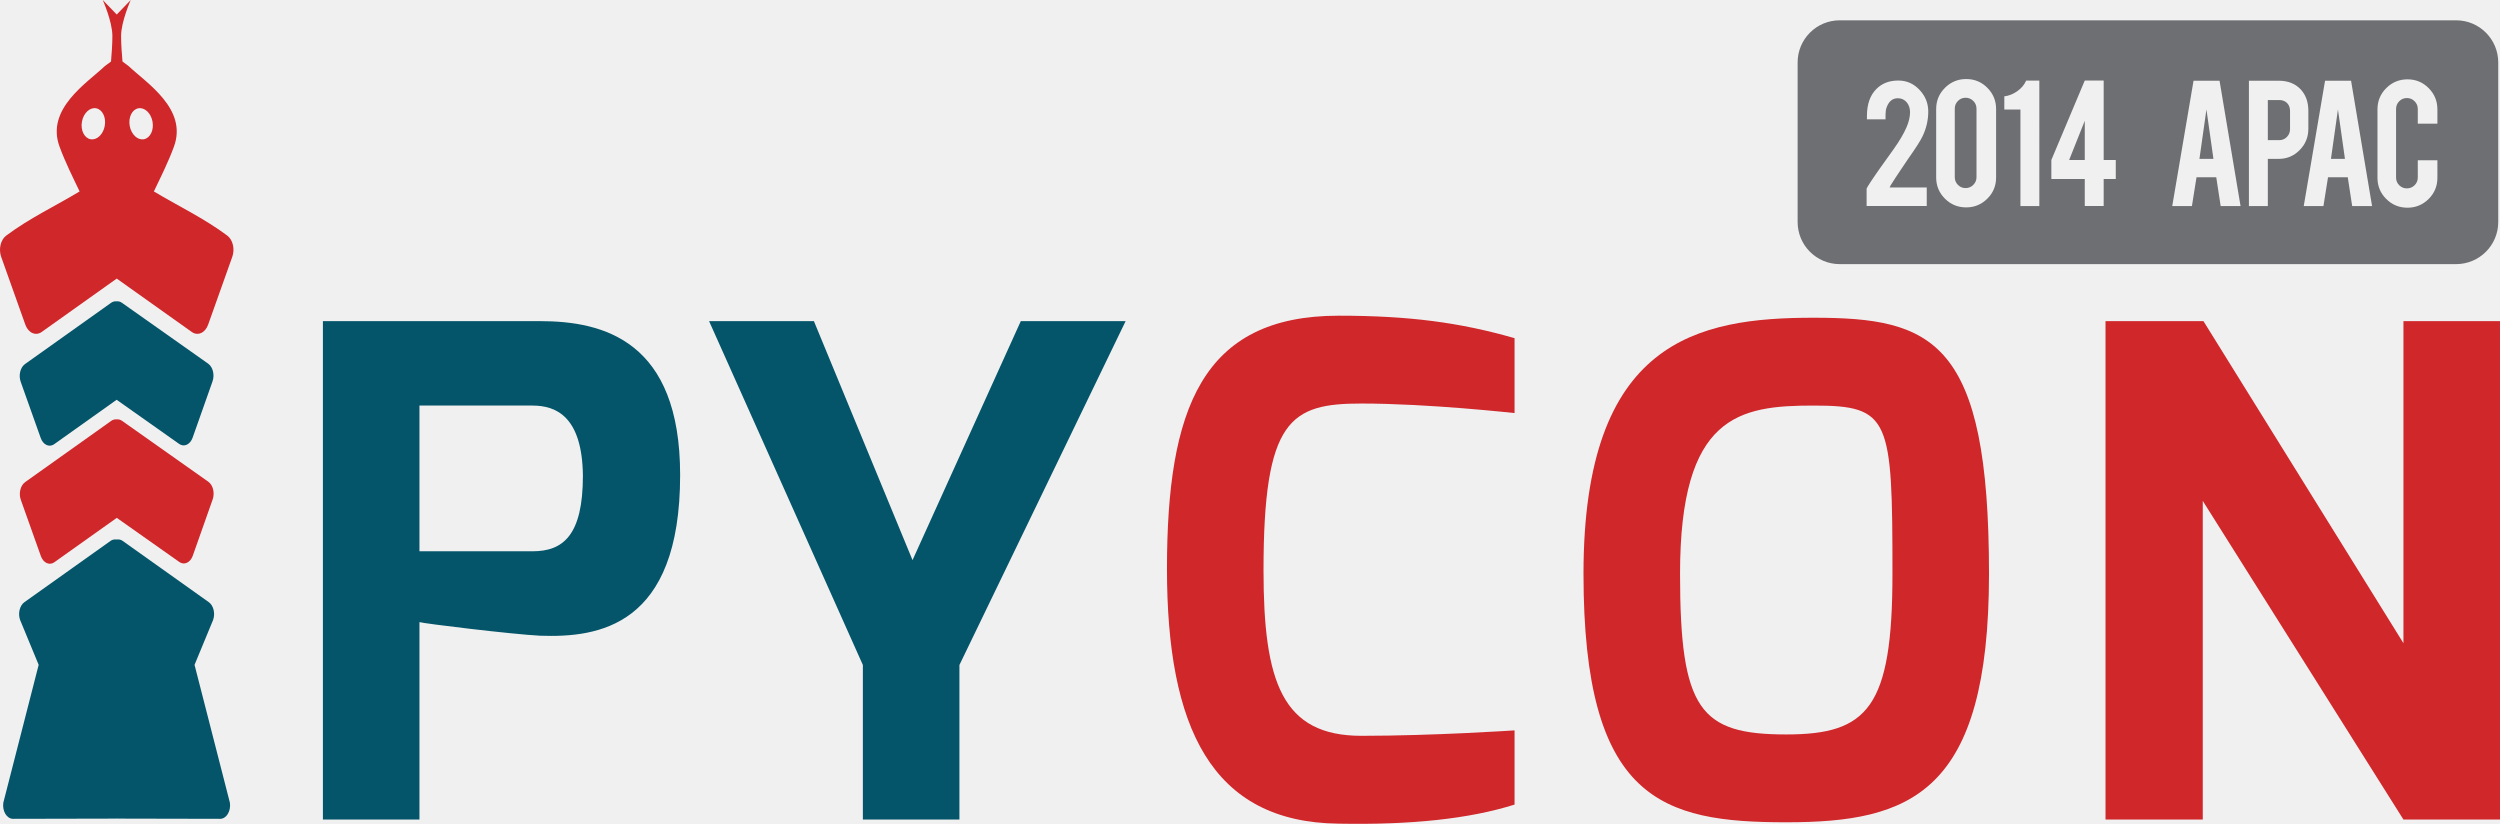
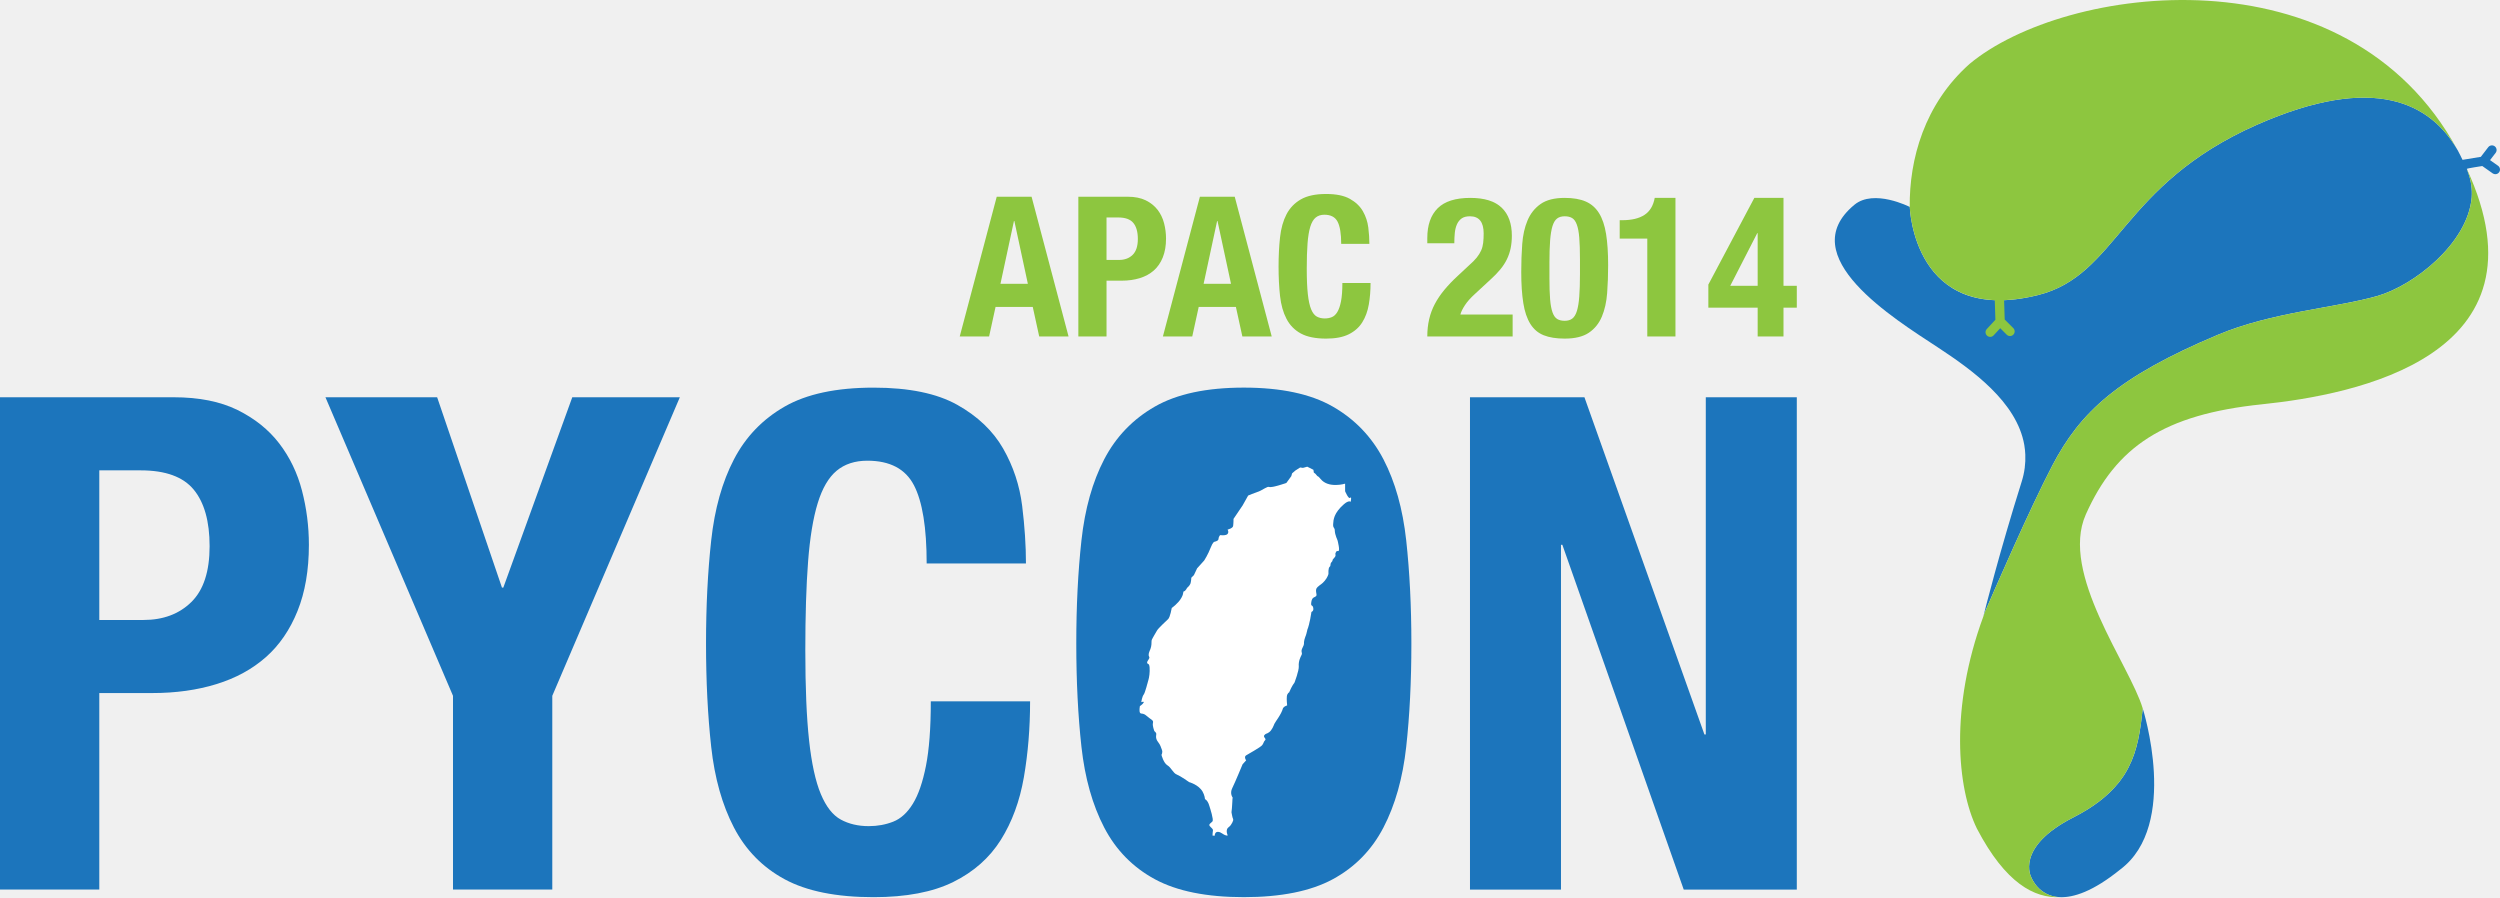
- <svg xmlns="http://www.w3.org/2000/svg" version="1.1" id="Layer_1" x="0px" y="0px" width="461.619px" height="152.118px" viewBox="4784.332 2788.145 461.619 152.118" enable-background="new 4784.332 2788.145 461.619 152.118" xml:space="preserve">
+ <svg xmlns="http://www.w3.org/2000/svg" version="1.2" baseProfile="tiny" id="Layer_1" x="0px" y="0px" width="354.256px" height="127.128px" viewBox="0 0 354.256 127.128" xml:space="preserve">
  <g>
-     <path fill="#04556A" d="M4826.781,2936.36l-6.527-25.453l3.43-8.292c0.43-1.207,0.076-2.661-0.799-3.284l-15.896-11.305   c-0.303-0.215-0.639-0.303-0.97-0.272l-0.156-0.001l-0.157,0.001c-0.331-0.03-0.666,0.057-0.969,0.272l-15.896,11.305   c-0.876,0.623-1.229,2.077-0.799,3.284l3.43,8.292l-6.526,25.453c-0.11,0.732,0.029,1.492,0.377,2.071   c0.349,0.577,0.87,0.913,1.42,0.91l18.912-0.04l0.15-0.021l0.058,0.021l0.057-0.021l0.149,0.021l18.913,0.04   c0.551,0.002,1.072-0.333,1.42-0.91C4826.751,2937.852,4826.891,2937.092,4826.781,2936.36" />
-     <path fill="#D0272B" d="M4791.88,2890.831c0.217,0.605,0.604,1.067,1.075,1.278c0.186,0.086,0.382,0.126,0.576,0.126   c0.293,0,0.585-0.096,0.85-0.284l11.513-8.186l11.532,8.137c0.265,0.187,0.556,0.282,0.847,0.282   c0.195-0.001,0.39-0.043,0.577-0.129c0.472-0.214,0.858-0.677,1.073-1.282l3.674-10.404c0.428-1.209,0.07-2.66-0.807-3.279   l-15.921-11.239c-0.312-0.22-0.659-0.305-0.997-0.268c-0.34-0.036-0.685,0.049-0.998,0.27l-15.896,11.308   c-0.876,0.624-1.229,2.076-0.799,3.284L4791.88,2890.831" />
-     <path fill="#04556A" d="M4791.854,2869.031c0.216,0.608,0.605,1.069,1.075,1.28c0.188,0.084,0.383,0.125,0.577,0.125   c0.292,0,0.584-0.098,0.848-0.285l11.513-8.188l11.533,8.141c0.265,0.186,0.557,0.28,0.848,0.28c0.194,0,0.389-0.043,0.577-0.128   c0.47-0.214,0.858-0.676,1.071-1.283l3.676-10.401c0.427-1.211,0.071-2.662-0.807-3.281l-15.921-11.239   c-0.313-0.22-0.66-0.306-0.998-0.267c-0.339-0.037-0.685,0.051-0.997,0.271l-15.896,11.307c-0.875,0.622-1.229,2.075-0.798,3.284   L4791.854,2869.031" />
-     <path fill="#D0272B" d="M4810.917,2813.852c-1.164,0.227-2.339-0.868-2.631-2.444c-0.291-1.576,0.415-3.038,1.577-3.264   c1.161-0.226,2.34,0.868,2.629,2.444C4812.783,2812.164,4812.076,2813.626,4810.917,2813.852z M4803.672,2811.408   c-0.291,1.576-1.467,2.671-2.63,2.444c-1.161-0.225-1.869-1.688-1.577-3.265c0.29-1.575,1.469-2.67,2.63-2.444   C4803.257,2808.37,4803.963,2809.831,4803.672,2811.408z M4826.303,2831.652c-4.274-3.2-9.096-5.475-13.559-8.159   c1.278-2.67,2.662-5.425,3.708-8.277c2.551-6.958-5.023-11.708-8.367-14.865l-1.135-0.844c-0.124-1.399-0.259-3.256-0.259-4.709   c0-2.68,1.783-6.653,1.783-6.653l-2.586,2.68l-2.585-2.68c0,0,1.781,3.973,1.781,6.653c0,1.452-0.131,3.306-0.252,4.705   l-1.141,0.848c-3.343,3.158-10.918,7.907-8.367,14.865c1.046,2.852,2.43,5.606,3.708,8.277c-4.463,2.684-9.284,4.959-13.56,8.159   c-1.026,0.767-1.431,2.494-0.919,3.925l4.457,12.518c0.26,0.731,0.729,1.287,1.295,1.541c0.226,0.103,0.462,0.152,0.695,0.152   c0.353-0.001,0.705-0.115,1.022-0.342l13.864-9.861l13.864,9.861c0.317,0.226,0.668,0.341,1.022,0.342   c0.232,0,0.469-0.049,0.694-0.152c0.568-0.254,1.037-0.809,1.296-1.541l4.457-12.518   C4827.734,2834.146,4827.329,2832.419,4826.303,2831.652" />
-     <path fill="#04556A" d="M4882.667,2889.938c5.603,0,9.297-2.892,9.297-13.956c-0.127-10.813-4.84-12.95-9.297-12.95h-20.883v26.906   H4882.667z M4843.956,2847.442h40.112c11.715,0,25.85,3.646,25.85,28.414c0,28.038-15.154,30.049-25.85,29.672   c-5.094-0.251-21.647-2.263-22.284-2.514v36.461h-17.828V2847.442" />
-     <path fill="#04556A" d="M4934.617,2847.442l18.21,44.13l19.993-44.13h19.355l-30.688,63.492v28.541h-17.828v-28.541l-28.397-63.492   H4934.617" />
-     <path fill="#D0272B" d="M5031.518,2846.437c12.989,0,22.413,1.257,32.473,4.149v13.83c-0.129,0-15.792-1.76-28.271-1.76   c-13.116,0-18.082,2.892-18.082,30.804c0,20.619,3.438,30.552,18.082,30.552c13.371,0,28.271-1.006,28.271-1.006v13.705   c-8.405,2.64-19.102,3.771-32.473,3.52c-23.557-0.251-31.707-17.853-31.707-47.022   C4999.811,2863.787,5006.178,2846.437,5031.518,2846.437" />
-     <path fill="#D0272B" d="M5114.16,2923.759c15.025,0,19.61-4.904,19.61-29.672c0-28.666-0.418-31.055-14.553-31.055   c-13.753,0-24.668,1.761-24.668,31.055C5094.549,2919.233,5098.242,2923.759,5114.16,2923.759z M5119.217,2846.814   c22.029,0,32.38,4.149,32.38,47.273c0,40.61-14.517,45.89-37.438,45.89c-22.921,0-37.438-4.023-37.438-45.89   C5076.721,2850.962,5097.824,2846.814,5119.217,2846.814" />
-     <path fill="#D0272B" d="M5173.112,2847.442h18.083l36.928,59.469v-59.469h17.827v92.033h-17.827l-37.055-58.841v58.841h-17.956   V2847.442" />
    <g>
-       <path fill="#6E6F72" d="M5205.187,2806.618h-2.106v7.407h2.106c0.554,0,1.025-0.197,1.413-0.591    c0.388-0.394,0.582-0.868,0.582-1.423v-3.381c0-0.603-0.182-1.09-0.545-1.459    C5206.273,2806.803,5205.79,2806.618,5205.187,2806.618z" />
-       <polygon fill="#6E6F72" points="5190.453,2817.48 5193.039,2817.48 5191.746,2808.355   " />
-       <polygon fill="#6E6F72" points="5214.736,2817.48 5217.322,2817.48 5216.029,2808.355   " />
-       <path fill="#6E6F72" d="M5237.851,2791.896h-113.817c-4.294,0-7.775,3.481-7.775,7.774v29.47c0,4.294,3.481,7.774,7.775,7.774    h113.816c4.294,0,7.775-3.481,7.775-7.774v-29.47C5245.625,2795.376,5242.144,2791.896,5237.851,2791.896z M5140.101,2822.764    v3.417h-11.103v-3.203c0-0.074,0.254-0.499,0.762-1.278c0.235-0.356,0.5-0.749,0.798-1.18l0.91-1.309    c0.529-0.726,1.362-1.889,2.496-3.49c1.072-1.502,1.875-2.862,2.405-4.081c0.432-0.997,0.647-1.927,0.647-2.789    c0-0.701-0.197-1.299-0.59-1.791c-0.432-0.517-0.985-0.775-1.663-0.775c-0.973,0-1.663,0.561-2.068,1.681    c-0.136,0.369-0.203,0.813-0.203,1.33v0.887h-3.436v-0.61c0-2.192,0.591-3.867,1.774-5.025c1.021-1.022,2.364-1.533,4.027-1.533    c1.526,0,2.829,0.572,3.907,1.718c1.078,1.145,1.616,2.482,1.616,4.009c0,1.576-0.351,3.098-1.053,4.563    c-0.381,0.813-1.275,2.211-2.679,4.194c-0.381,0.542-0.948,1.385-1.7,2.531l-0.628,0.942c-0.406,0.616-0.714,1.103-0.923,1.46    c-0.099,0.183-0.148,0.293-0.148,0.332h6.853V2822.764z M5152.907,2820.917c0,1.54-0.542,2.845-1.625,3.916    c-1.084,1.071-2.383,1.608-3.898,1.608c-1.54,0-2.848-0.539-3.926-1.616c-1.078-1.077-1.616-2.38-1.616-3.907v-12.636    c0-1.539,0.542-2.847,1.626-3.926c1.083-1.077,2.389-1.616,3.916-1.616c1.54,0,2.845,0.542,3.917,1.626    c1.071,1.084,1.607,2.389,1.607,3.916V2820.917z M5160.891,2826.2h-3.492v-17.827h-2.974v-2.439    c0.836-0.098,1.635-0.415,2.392-0.951c0.758-0.535,1.303-1.185,1.635-1.949h2.438L5160.891,2826.2L5160.891,2826.2z     M5175.006,2821.194h-2.235v4.988h-3.491v-4.988h-6.17v-3.51l6.17-14.668h3.491v14.668h2.235V2821.194z M5194.375,2826.2    l-0.817-5.321h-3.646l-0.848,5.321h-3.635l3.935-23.148h4.802l3.879,23.148H5194.375z M5205.094,2817.48h-2.014v8.719h-3.491    v-23.148h5.505c1.699,0,3.054,0.536,4.064,1.608c0.936,1.022,1.404,2.328,1.404,3.916v3.362c0,1.527-0.533,2.833-1.598,3.916    C5207.899,2816.939,5206.608,2817.48,5205.094,2817.48z M5218.658,2826.2l-0.817-5.321h-3.646l-0.848,5.321h-3.635l3.935-23.148    h4.803l3.879,23.148H5218.658z M5234.392,2810.978h-3.622v-2.715c0-0.554-0.196-1.028-0.591-1.423    c-0.395-0.394-0.868-0.591-1.423-0.591c-0.554,0-1.025,0.197-1.413,0.591c-0.388,0.395-0.582,0.868-0.582,1.423v12.673    c0,0.554,0.194,1.025,0.582,1.413c0.388,0.388,0.859,0.582,1.413,0.582c0.555,0,1.028-0.194,1.423-0.582    c0.395-0.388,0.591-0.859,0.591-1.413v-3.196h3.622v3.233c0,1.54-0.542,2.845-1.625,3.916c-1.084,1.071-2.384,1.608-3.899,1.608    c-1.54,0-2.847-0.539-3.925-1.616c-1.079-1.077-1.616-2.38-1.616-3.907v-12.636c0-1.539,0.542-2.847,1.625-3.926    c1.084-1.077,2.39-1.616,3.916-1.616c1.54,0,2.845,0.542,3.917,1.626c1.07,1.084,1.607,2.389,1.607,3.916V2810.978z" />
-       <path fill="#6E6F72" d="M5147.273,2806.193c-0.554,0-1.025,0.197-1.414,0.591c-0.388,0.394-0.583,0.868-0.583,1.423v12.654    c0,0.554,0.195,1.028,0.583,1.423c0.388,0.394,0.859,0.591,1.414,0.591s1.028-0.197,1.423-0.591    c0.394-0.394,0.591-0.868,0.591-1.423v-12.654c0-0.554-0.197-1.028-0.591-1.423    C5148.301,2806.39,5147.827,2806.193,5147.273,2806.193z" />
-       <polygon fill="#6E6F72" points="5169.28,2817.683 5169.28,2810.449 5166.396,2817.683   " />
+       <path fill="#8DC63F" d="M146.177,27.876l5.241,19.801h-4.16l-0.915-4.188h-5.27l-0.915,4.188h-4.16l5.242-19.801H146.177z     M145.65,40.217l-1.914-8.902h-0.056l-1.913,8.902H145.65z" />
+       <path fill="#8DC63F" d="M159.793,27.876c1.017,0,1.872,0.172,2.566,0.513c0.693,0.342,1.252,0.791,1.678,1.345    c0.425,0.555,0.73,1.188,0.915,1.9c0.184,0.712,0.277,1.438,0.277,2.177c0,1.017-0.153,1.904-0.458,2.662    c-0.305,0.758-0.731,1.377-1.276,1.858c-0.545,0.481-1.206,0.841-1.983,1.082c-0.776,0.24-1.637,0.36-2.579,0.36h-2.135v7.904    h-3.994V27.876H159.793z M158.573,36.834c0.795,0,1.437-0.24,1.927-0.721c0.489-0.481,0.735-1.23,0.735-2.247    c0-0.998-0.213-1.757-0.638-2.274c-0.426-0.517-1.137-0.776-2.136-0.776h-1.664v6.018H158.573z" />
+       <path fill="#8DC63F" d="M174.964,27.876l5.241,19.801h-4.16l-0.915-4.188h-5.269l-0.915,4.188h-4.16l5.242-19.801H174.964z     M174.437,40.217l-1.914-8.902h-0.055l-1.913,8.902H174.437z" />
+       <path fill="#8DC63F" d="M189.538,31.412c-0.342-0.656-0.966-0.985-1.871-0.985c-0.499,0-0.912,0.134-1.234,0.402    c-0.324,0.268-0.579,0.703-0.763,1.303c-0.184,0.601-0.315,1.386-0.388,2.358c-0.074,0.97-0.111,2.159-0.111,3.563    c0,1.498,0.05,2.709,0.153,3.633c0.101,0.925,0.258,1.641,0.471,2.149c0.213,0.509,0.481,0.851,0.805,1.027    c0.322,0.176,0.698,0.263,1.123,0.263c0.351,0,0.678-0.059,0.984-0.18c0.306-0.12,0.569-0.36,0.79-0.721    c0.222-0.361,0.397-0.869,0.526-1.526c0.13-0.656,0.195-1.521,0.195-2.593h3.994c0,1.072-0.084,2.089-0.25,3.051    c-0.166,0.961-0.476,1.802-0.929,2.523c-0.454,0.722-1.091,1.286-1.914,1.692c-0.823,0.408-1.891,0.611-3.203,0.611    c-1.497,0-2.69-0.241-3.578-0.722c-0.887-0.48-1.567-1.174-2.039-2.08c-0.471-0.905-0.776-1.987-0.915-3.245    c-0.139-1.257-0.208-2.644-0.208-4.16c0-1.497,0.07-2.879,0.208-4.146c0.139-1.266,0.444-2.352,0.915-3.258    c0.472-0.905,1.152-1.613,2.039-2.121c0.887-0.508,2.08-0.763,3.578-0.763c1.424,0,2.547,0.231,3.37,0.693    c0.823,0.462,1.437,1.05,1.844,1.761c0.406,0.712,0.66,1.48,0.762,2.302c0.102,0.823,0.152,1.595,0.152,2.315h-3.993    C190.051,33.118,189.879,32.069,189.538,31.412z" />
+       <path fill="#8DC63F" d="M202.252,47.677c0-0.869,0.088-1.683,0.263-2.441c0.175-0.758,0.444-1.479,0.805-2.163    c0.361-0.684,0.814-1.354,1.359-2.011c0.544-0.656,1.179-1.317,1.9-1.983l1.608-1.498c0.444-0.388,0.8-0.749,1.068-1.081    c0.267-0.333,0.476-0.666,0.624-0.999c0.147-0.333,0.245-0.693,0.29-1.081c0.046-0.388,0.07-0.832,0.07-1.331    c0-1.627-0.647-2.441-1.941-2.441c-0.499,0-0.892,0.102-1.179,0.305c-0.286,0.204-0.508,0.481-0.665,0.832    c-0.157,0.351-0.259,0.758-0.306,1.221c-0.046,0.462-0.068,0.952-0.068,1.47h-3.828v-0.749c0-1.831,0.49-3.235,1.47-4.215    c0.979-0.98,2.524-1.47,4.631-1.47c1.996,0,3.476,0.462,4.438,1.387c0.961,0.925,1.442,2.246,1.442,3.966    c0,0.629-0.056,1.216-0.166,1.761c-0.111,0.546-0.288,1.068-0.527,1.567c-0.24,0.499-0.555,0.985-0.943,1.456    c-0.388,0.471-0.86,0.957-1.415,1.456l-2.218,2.052c-0.592,0.536-1.054,1.059-1.386,1.567c-0.333,0.509-0.545,0.948-0.638,1.317    h7.405v3.106H202.252z" />
+       <path fill="#8DC63F" d="M215.703,34.587c0.091-1.257,0.342-2.371,0.748-3.341c0.406-0.971,1.021-1.748,1.844-2.33    c0.823-0.582,1.964-0.874,3.425-0.874c1.202,0,2.195,0.172,2.982,0.513c0.785,0.342,1.413,0.892,1.885,1.65    c0.471,0.758,0.805,1.743,0.998,2.953c0.195,1.212,0.292,2.686,0.292,4.423c0,1.368-0.046,2.681-0.139,3.938    c-0.093,1.257-0.342,2.371-0.748,3.342c-0.408,0.97-1.023,1.733-1.844,2.287c-0.823,0.556-1.965,0.833-3.425,0.833    c-1.184,0-2.173-0.157-2.967-0.472c-0.796-0.315-1.428-0.85-1.9-1.61c-0.472-0.757-0.805-1.742-0.998-2.953    c-0.195-1.21-0.291-2.685-0.291-4.423C215.564,37.157,215.61,35.845,215.703,34.587z M219.655,42.422    c0.064,0.786,0.181,1.405,0.347,1.858c0.166,0.453,0.388,0.762,0.665,0.928c0.277,0.166,0.628,0.25,1.054,0.25    c0.444,0,0.805-0.106,1.082-0.319c0.277-0.213,0.494-0.573,0.651-1.082c0.157-0.508,0.268-1.187,0.333-2.038    c0.064-0.85,0.097-1.904,0.097-3.162v-2.135c0-1.239-0.032-2.251-0.097-3.037c-0.064-0.785-0.18-1.404-0.347-1.858    c-0.166-0.453-0.388-0.763-0.665-0.929c-0.277-0.166-0.628-0.25-1.054-0.25c-0.444,0-0.805,0.106-1.082,0.319    c-0.277,0.213-0.494,0.573-0.651,1.081c-0.157,0.509-0.268,1.188-0.333,2.038c-0.065,0.851-0.097,1.905-0.097,3.162v2.136    C219.558,40.624,219.59,41.636,219.655,42.422z" />
+       <path fill="#8DC63F" d="M233.424,33.811h-3.91v-2.607h0.36c1.331,0,2.381-0.25,3.148-0.749c0.767-0.499,1.252-1.303,1.456-2.413    h2.939v19.635h-3.993V33.811z" />
+       <path fill="#8DC63F" d="M248.593,28.042h4.133v12.452h1.885v3.106h-1.885v4.076h-3.661v-4.076h-6.988v-3.273L248.593,28.042z     M249.009,33.034l-3.826,7.46h3.882v-7.46H249.009z" />
+     </g>
+     <g>
+       <path fill="#1C75BC" d="M24.621,56.293c3.581,0,6.595,0.603,9.038,1.808c2.443,1.206,4.412,2.784,5.911,4.738    c1.497,1.954,2.572,4.186,3.224,6.693c0.65,2.508,0.977,5.066,0.977,7.669c0,3.583-0.537,6.71-1.612,9.38    c-1.075,2.672-2.574,4.853-4.494,6.546c-1.922,1.695-4.25,2.965-6.986,3.811c-2.735,0.846-5.764,1.269-9.086,1.269h-7.523v27.846    H0V56.293H24.621z M20.322,87.852c2.8,0,5.064-0.846,6.791-2.541c1.725-1.693,2.589-4.331,2.589-7.913    c0-3.518-0.749-6.188-2.247-8.012c-1.499-1.822-4.006-2.735-7.523-2.735h-5.862v21.202H20.322z" />
+       <path fill="#1C75BC" d="M71.128,83.26h0.195l9.77-26.966h15.242L78.26,98.598v27.455H64.191V98.598L46.116,56.293h15.828    L71.128,83.26z" />
+       <path fill="#1C75BC" d="M129.503,68.751c-1.206-2.311-3.403-3.469-6.594-3.469c-1.759,0-3.21,0.473-4.349,1.417    c-1.14,0.945-2.036,2.476-2.686,4.592c-0.651,2.116-1.108,4.885-1.368,8.304c-0.261,3.42-0.391,7.606-0.391,12.555    c0,5.276,0.179,9.544,0.537,12.8c0.357,3.258,0.912,5.781,1.661,7.572c0.748,1.793,1.693,2.997,2.833,3.615    c1.139,0.62,2.458,0.929,3.957,0.929c1.237,0,2.394-0.21,3.469-0.634c1.074-0.423,2.003-1.27,2.784-2.541    c0.782-1.27,1.399-3.062,1.856-5.374c0.455-2.311,0.685-5.357,0.685-9.134h14.069c0,3.777-0.293,7.361-0.88,10.747    c-0.585,3.388-1.678,6.352-3.273,8.891c-1.597,2.541-3.843,4.528-6.741,5.961c-2.899,1.432-6.661,2.149-11.284,2.149    c-5.277,0-9.478-0.847-12.604-2.539c-3.126-1.693-5.52-4.136-7.181-7.328c-1.661-3.191-2.736-7.002-3.224-11.432    c-0.489-4.429-0.733-9.314-0.733-14.655c0-5.276,0.244-10.144,0.733-14.607c0.488-4.461,1.563-8.288,3.224-11.48    c1.661-3.191,4.055-5.682,7.181-7.475c3.127-1.79,7.327-2.686,12.604-2.686c5.014,0,8.971,0.815,11.87,2.443    c2.898,1.629,5.064,3.697,6.497,6.203c1.433,2.508,2.329,5.213,2.688,8.111c0.357,2.898,0.537,5.618,0.537,8.158h-14.069    C131.311,74.76,130.708,71.063,129.503,68.751z" />
+       <path fill="#1C75BC" d="M241.519,104.071h0.196V56.293h12.896v69.761h-16.023l-17.196-48.852h-0.196v48.852h-12.896V56.293h16.218    L241.519,104.071z" />
+       <path fill="none" d="M171.816,118.404l0.307,0.033c0,0,0.003-0.03,0.004-0.048c-0.103-0.03-0.206-0.06-0.308-0.092    C171.816,118.357,171.816,118.404,171.816,118.404z" />
+       <path fill="#FFFFFF" d="M172.575,117.876c0.449,0,0.706,0.393,1.155,0.505c0.449,0.112,0.105-0.089,0.105-0.594    c0-0.505,0.337-0.561,0.505-0.785c0.168-0.225,0.505-0.729,0.393-0.954c-0.112-0.224-0.224-0.954-0.224-0.954    s0.112-0.954,0.112-1.346c0-0.393,0.056-0.729,0.056-0.729s-0.449-0.561-0.056-1.346c0.393-0.785,1.458-3.366,1.458-3.366    l0.505-0.561c0,0-0.346-0.479-0.01-0.703c0.337-0.224,2.085-1.148,2.31-1.485c0.224-0.337,0.168-0.449,0.393-0.673    c0.224-0.224-0.337-0.425-0.112-0.706c0.224-0.281,0.28-0.135,0.673-0.416c0.393-0.281,0.633-0.904,0.746-1.185    c0.112-0.281,0.993-1.331,1.234-2.253c0.194-0.263,0.577-0.363,0.577-0.363s-0.096-0.846-0.04-1.294    c0.056-0.449,0.343-0.571,0.343-0.571s-0.026-0.014,0.254-0.574c0.28-0.561,0.475-0.772,0.475-0.772s0.669-1.735,0.617-2.34    c-0.06-0.703,0.228-1.275,0.397-1.611c0.168-0.337-0.189-0.424,0.148-1.041c0.337-0.617,0.089-0.512,0.257-1.129    c0.168-0.617,0.197-0.378,0.416-1.409c0.339-0.806,0.577-2.511,0.577-2.511s0.363-0.093,0.25-0.598    c-0.112-0.505-0.379-0.082-0.267-0.811c0.112-0.729,0.455-0.61,0.68-0.835c0.224-0.224-0.29-0.841,0.215-1.29    c0.505-0.449,0.524-0.337,0.973-0.841s0.561-1.01,0.561-1.01s-0.056-0.841,0.168-1.01c0.224-0.168,0-0.392,0.281-0.673    s-0.056-0.168,0.337-0.561c0.393-0.393,0.112-0.505,0.224-0.729c0.112-0.224,0.115-0.301,0.363-0.264    c0.324,0.048-0.082-1.501-0.082-1.501s-0.393-0.872-0.393-1.376c0-0.505-0.276-0.333-0.234-0.951    c0.043-0.624,0.092-1.555,1.524-2.808c0.694-0.607,0.951-0.343,0.97-0.349c0,0,0.149-0.851-0.075-0.57    c-0.224,0.28-0.726-0.932-0.726-0.932v-0.449v-0.617l0,0c0,0-2.362,0.721-3.478-0.673c-0.345-0.432-0.449-0.393-0.449-0.393    l-0.28-0.337l-0.224-0.168l-0.056-0.393l-0.874-0.442l-0.617,0.168l-0.393-0.056l-0.696,0.442l-0.449,0.393l-0.112,0.393    l-0.703,0.967c0,0-2.058,0.722-2.422,0.564c-0.281-0.122-1.026,0.488-1.531,0.657c-0.505,0.168-1.458,0.561-1.458,0.561    l-0.785,1.402l-1.29,1.907c0,0,0,0.673-0.056,1.01c-0.056,0.336-0.785,0.505-0.785,0.505s0.225,0.337,0,0.617    c-0.224,0.281-1.066,0.168-1.066,0.168s-0.224,0.28-0.224,0.561s-0.617,0.393-0.617,0.393s-0.215,0.123-0.449,0.729    c-0.428,1.109-0.954,1.907-0.954,1.907l-1.01,1.122l-0.449,0.954l-0.369,0.369c0,0-0.023,0.584-0.135,0.865    c-0.112,0.281-0.464,0.573-0.464,0.573s-0.209,0.436-0.434,0.492c-0.224,0.056,0.056,0.168-0.393,0.954    c-0.449,0.785-1.346,1.402-1.346,1.402s-0.224,1.29-0.505,1.571c-0.281,0.28-1.428,1.313-1.597,1.65    c-0.168,0.337-0.759,1.211-0.759,1.435c0,0.225,0,0.785-0.168,1.178c-0.168,0.393-0.346,0.785-0.178,1.066    c0.168,0.28-0.325,0.584-0.281,0.868c0.043,0.273,0.29-0.026,0.346,0.647c0.056,0.673-0.056,1.459-0.168,1.795    c-0.112,0.337-0.449,1.795-0.673,2.076c-0.224,0.28-0.337,1.066-0.337,1.066s0.449-0.168,0.337,0.056    c-0.112,0.224-0.535,0.505-0.535,0.505s-0.138,0.729,0.03,0.954c0.168,0.224,0.393-0.056,0.954,0.449    c0.561,0.505,0.987,0.575,0.874,0.967c-0.112,0.393,0.191,1.164,0.191,1.164s0.281,0.225,0.281,0.393    c0,0.168-0.168,0.617,0.225,1.122c0.393,0.505,0.393,0.729,0.561,1.122c0.168,0.393-0.056,0.729-0.056,0.729    s0.281,1.148,0.841,1.485c0.561,0.336,0.785,1.096,1.346,1.32c0.561,0.224,1.739,1.066,1.739,1.066s1.332,0.354,1.898,1.337    c0.31,0.539,0.346,1.075,0.346,1.075s0.337,0.112,0.561,0.785c0.224,0.673,0.673,2.132,0.505,2.356s-0.617,0.393-0.393,0.673    c0.224,0.28,0.505,0.393,0.449,0.673c-0.038,0.193-0.05,0.43-0.054,0.565c0.102,0.032,0.205,0.062,0.308,0.092    C172.134,118.274,172.188,117.876,172.575,117.876z" />
+       <path fill="#1C75BC" d="M199.263,76.567c-0.489-4.461-1.563-8.288-3.224-11.48c-1.661-3.19-4.055-5.682-7.182-7.475    c-3.126-1.79-7.328-2.687-12.604-2.687c-5.276,0-9.476,0.896-12.604,2.687c-3.126,1.792-5.52,4.284-7.181,7.475    c-1.661,3.192-2.735,7.02-3.224,11.48c-0.489,4.462-0.732,9.331-0.732,14.607c0,5.342,0.244,10.227,0.732,14.655    c0.489,4.43,1.563,8.241,3.224,11.432c1.661,3.192,4.055,5.634,7.181,7.328c3.127,1.692,7.328,2.539,12.604,2.539    c5.276,0,9.478-0.847,12.604-2.539c3.127-1.693,5.521-4.136,7.182-7.328c1.661-3.191,2.735-7.002,3.224-11.432    c0.489-4.428,0.733-9.314,0.733-14.655C199.995,85.898,199.751,81.03,199.263,76.567z M172.122,118.437l-0.307-0.033    c0,0,0.001-0.046,0.003-0.108c0.004-0.135,0.015-0.373,0.054-0.565c0.056-0.281-0.224-0.393-0.449-0.673    c-0.224-0.281,0.224-0.449,0.393-0.673s-0.281-1.683-0.505-2.356c-0.224-0.673-0.561-0.785-0.561-0.785s-0.036-0.537-0.346-1.075    c-0.566-0.982-1.898-1.337-1.898-1.337s-1.178-0.841-1.739-1.066c-0.561-0.225-0.785-0.984-1.346-1.32    c-0.561-0.337-0.841-1.485-0.841-1.485s0.224-0.336,0.056-0.729c-0.168-0.393-0.168-0.617-0.561-1.122    c-0.393-0.505-0.225-0.954-0.225-1.122c0-0.168-0.281-0.393-0.281-0.393s-0.303-0.772-0.191-1.164    c0.112-0.393-0.313-0.462-0.874-0.967c-0.561-0.505-0.785-0.224-0.954-0.449c-0.168-0.224-0.03-0.954-0.03-0.954    s0.423-0.28,0.535-0.505c0.112-0.224-0.337-0.056-0.337-0.056s0.112-0.785,0.337-1.066c0.224-0.28,0.561-1.739,0.673-2.076    c0.112-0.336,0.224-1.122,0.168-1.795c-0.056-0.673-0.303-0.374-0.346-0.647c-0.045-0.284,0.449-0.587,0.281-0.868    c-0.168-0.281,0.009-0.673,0.178-1.066c0.168-0.393,0.168-0.954,0.168-1.178c0-0.224,0.591-1.099,0.759-1.435    c0.168-0.337,1.316-1.369,1.597-1.65c0.281-0.281,0.505-1.571,0.505-1.571s0.898-0.617,1.346-1.402    c0.449-0.785,0.168-0.897,0.393-0.954c0.224-0.056,0.434-0.492,0.434-0.492s0.352-0.293,0.464-0.573    c0.112-0.28,0.135-0.865,0.135-0.865l0.369-0.369l0.449-0.954l1.01-1.122c0,0,0.526-0.798,0.954-1.907    c0.234-0.606,0.449-0.729,0.449-0.729s0.617-0.112,0.617-0.393s0.224-0.561,0.224-0.561s0.841,0.112,1.066-0.168    c0.225-0.28,0-0.617,0-0.617s0.729-0.168,0.785-0.505c0.056-0.337,0.056-1.01,0.056-1.01l1.29-1.907l0.785-1.402    c0,0,0.954-0.393,1.458-0.561c0.505-0.168,1.251-0.778,1.531-0.657c0.364,0.158,2.422-0.564,2.422-0.564l0.703-0.967l0.112-0.393    l0.449-0.393l0.696-0.442l0.393,0.056l0.617-0.168l0.874,0.442l0.056,0.393l0.224,0.168l0.28,0.337c0,0,0.103-0.039,0.449,0.393    c1.116,1.394,3.478,0.673,3.478,0.673l0,0v0.617v0.449c0,0,0.502,1.212,0.726,0.932c0.224-0.281,0.075,0.57,0.075,0.57    c-0.019,0.006-0.277-0.257-0.97,0.349c-1.432,1.252-1.482,2.184-1.524,2.808c-0.042,0.618,0.234,0.446,0.234,0.951    c0,0.505,0.393,1.376,0.393,1.376s0.406,1.549,0.082,1.501c-0.248-0.037-0.25,0.04-0.363,0.264    c-0.112,0.225,0.168,0.337-0.224,0.729c-0.393,0.393-0.056,0.28-0.337,0.561s-0.056,0.505-0.281,0.673    c-0.224,0.168-0.168,1.01-0.168,1.01s-0.112,0.505-0.561,1.01s-0.468,0.393-0.973,0.841c-0.505,0.449,0.01,1.066-0.215,1.29    c-0.224,0.225-0.568,0.105-0.68,0.835c-0.112,0.729,0.155,0.307,0.267,0.811c0.112,0.505-0.25,0.598-0.25,0.598    s-0.238,1.705-0.577,2.511c-0.219,1.032-0.248,0.792-0.416,1.409c-0.168,0.617,0.079,0.512-0.257,1.129    c-0.337,0.617,0.02,0.705-0.148,1.041c-0.168,0.337-0.457,0.908-0.397,1.611c0.052,0.605-0.617,2.34-0.617,2.34    s-0.194,0.211-0.475,0.772c-0.281,0.561-0.254,0.574-0.254,0.574s-0.287,0.122-0.343,0.571c-0.056,0.449,0.04,1.294,0.04,1.294    s-0.383,0.099-0.577,0.363c-0.241,0.922-1.122,1.973-1.234,2.253c-0.112,0.281-0.353,0.904-0.746,1.185    c-0.393,0.28-0.449,0.135-0.673,0.416c-0.225,0.281,0.336,0.482,0.112,0.706c-0.224,0.224-0.168,0.336-0.393,0.673    c-0.225,0.337-1.973,1.26-2.31,1.485c-0.336,0.224,0.01,0.703,0.01,0.703l-0.505,0.561c0,0-1.066,2.58-1.458,3.366    c-0.393,0.785,0.056,1.346,0.056,1.346s-0.056,0.337-0.056,0.729c0,0.393-0.112,1.346-0.112,1.346s0.112,0.729,0.224,0.954    c0.112,0.225-0.224,0.729-0.393,0.954c-0.168,0.224-0.505,0.28-0.505,0.785c0,0.505,0.343,0.706-0.105,0.594    c-0.449-0.112-0.706-0.505-1.155-0.505c-0.387,0-0.44,0.398-0.449,0.513C172.125,118.407,172.122,118.437,172.122,118.437z" />
    </g>
  </g>
+   <path fill="none" d="M300.096,111.048c0.065-0.079,0.137-0.157,0.2-0.236C300.233,110.891,300.161,110.968,300.096,111.048z" />
+   <path fill="none" d="M301.085,109.679c1.523-2.43,2.063-5.101,2.413-8.108C303.146,104.551,302.607,107.235,301.085,109.679z" />
+   <path fill="none" d="M300.601,110.39c0.128-0.177,0.259-0.353,0.376-0.533C300.861,110.037,300.729,110.213,300.601,110.39z" />
+   <path fill="none" d="M303.607,100.582c0.007-0.066,0.014-0.13,0.021-0.197c-0.022,0.208-0.045,0.412-0.068,0.617  C303.576,100.862,303.593,100.724,303.607,100.582z" />
+   <path fill="#1C75BC" d="M303.561,101.002c-0.021,0.19-0.041,0.382-0.063,0.569c-0.35,3.007-0.891,5.678-2.413,8.108  c-0.037,0.059-0.069,0.119-0.107,0.178c-0.117,0.179-0.248,0.356-0.376,0.533c-0.101,0.141-0.197,0.283-0.306,0.422  c-0.062,0.079-0.135,0.157-0.2,0.236c-1.401,1.71-3.393,3.301-6.31,4.789c-8.312,4.237-5.949,8.475-5.949,8.475  s0.991,2.678,4.014,2.817c1.944,0.09,4.718-0.787,8.597-3.924c8.446-6.325,3.182-22.82,3.182-22.82  c-0.007,0.066-0.014,0.131-0.021,0.197C303.593,100.724,303.576,100.862,303.561,101.002z" />
+   <path fill="#8DC63F" d="M303.498,101.571c0.022-0.187,0.042-0.379,0.063-0.569C303.54,101.193,303.52,101.383,303.498,101.571z" />
+   <path fill="#8DC63F" d="M300.296,110.811c0.109-0.139,0.204-0.281,0.306-0.422C300.5,110.53,300.405,110.672,300.296,110.811z" />
+   <path fill="#1C75BC" d="M353.976,23.487l-1.129-0.797l0.79-1.03c0.222-0.289,0.168-0.704-0.121-0.925  c-0.289-0.221-0.703-0.168-0.926,0.122l-1.049,1.367l-2.595,0.425c-0.212-0.433-0.418-0.862-0.659-1.31  c-0.025-0.047-0.054-0.089-0.08-0.136c-3.786-6.487-11.659-10.917-28.405-3.519c-19.336,8.542-19.653,21.29-31.036,24.135  c-17.654,4.414-18.147-12.494-18.147-12.494s-0.005-0.002-0.005-0.003c-0.058-0.029-5.078-2.578-7.833-0.309  c-8.839,7.279,5.666,16.166,11.785,20.192c4.903,3.225,11.226,7.751,12.284,13.861c0.078,0.451,0.123,0.911,0.141,1.379  c0.046,1.203-0.091,2.456-0.506,3.777c-3.186,10.122-5.245,18.345-5.442,19.14c0.081-0.221,0.151-0.439,0.235-0.661  c1.148-2.661,6.324-14.583,9.534-20.72c3.978-7.604,9.244-12.549,23.492-18.551c7.62-3.21,16.796-3.82,22.598-5.495  c5.084-1.468,12.736-7.367,13.34-13.909c0.086-1.223-0.077-2.466-0.551-3.706c-0.143-0.374-0.12-0.396-0.12-0.396  c-0.026-0.06,2.175-0.397,2.175-0.397l1.47,1.037c0.116,0.081,0.249,0.121,0.38,0.121c0.206,0,0.411-0.097,0.539-0.28  C354.345,24.11,354.274,23.697,353.976,23.487z" />
+   <path fill="#8DC63F" d="M349.536,23.891c0.096,0.298,0.097,0.293,0.112,0.332c0.5,1.307,0.711,2.52,0.593,3.806  c-0.603,6.542-8.256,12.441-13.34,13.909c-5.802,1.675-14.978,2.285-22.598,5.495c-14.248,6.002-19.514,10.946-23.492,18.551  c-3.21,6.137-8.386,18.058-9.534,20.72c-0.085,0.221-0.154,0.44-0.235,0.661c-4.745,12.886-3.73,24.262-0.916,30.035  c4.074,7.808,8.183,9.881,11.725,9.729c-3.023-0.139-4.014-2.817-4.014-2.817s-2.363-4.237,5.949-8.475  c2.918-1.488,4.91-3.079,6.31-4.789c0.065-0.079,0.137-0.157,0.2-0.236c0.109-0.139,0.204-0.281,0.306-0.422  c0.127-0.177,0.26-0.353,0.376-0.533c0.038-0.059,0.07-0.119,0.107-0.178c1.523-2.444,2.062-5.127,2.413-8.108  c0.022-0.188,0.042-0.378,0.063-0.569c0.023-0.206,0.046-0.409,0.068-0.617c-1.857-6.197-11.797-19.12-8.064-27.486  c4.284-9.602,11.038-14.168,24.96-15.608C333.653,55.932,361.871,50.513,349.536,23.891z" />
+   <path fill="#8DC63F" d="M300.977,109.857c0.038-0.059,0.07-0.119,0.107-0.178C301.047,109.738,301.016,109.798,300.977,109.857z" />
+   <path fill="#8DC63F" d="M279.092,9.057c-6.416,5.703-8.547,13.534-8.479,20.267c0,0,0.005,0.003,0.005,0.003  s0.379,12.75,12.046,13.209l0.087,2.772l-1.221,1.321c-0.248,0.268-0.231,0.685,0.037,0.933c0.126,0.117,0.288,0.175,0.448,0.175  c0.178,0,0.355-0.071,0.485-0.212l0.938-1.016l0.917,0.918c0.129,0.129,0.298,0.193,0.467,0.193c0.169,0,0.338-0.064,0.467-0.193  c0.258-0.258,0.258-0.676,0-0.934l-1.218-1.218l-0.086-2.74c1.436-0.054,3.018-0.274,4.779-0.715  c11.383-2.846,11.7-15.594,31.036-24.135c16.746-7.398,24.619-2.968,28.405,3.519C332.506-7.649,292.523-2.155,279.092,9.057z" />
</svg>
